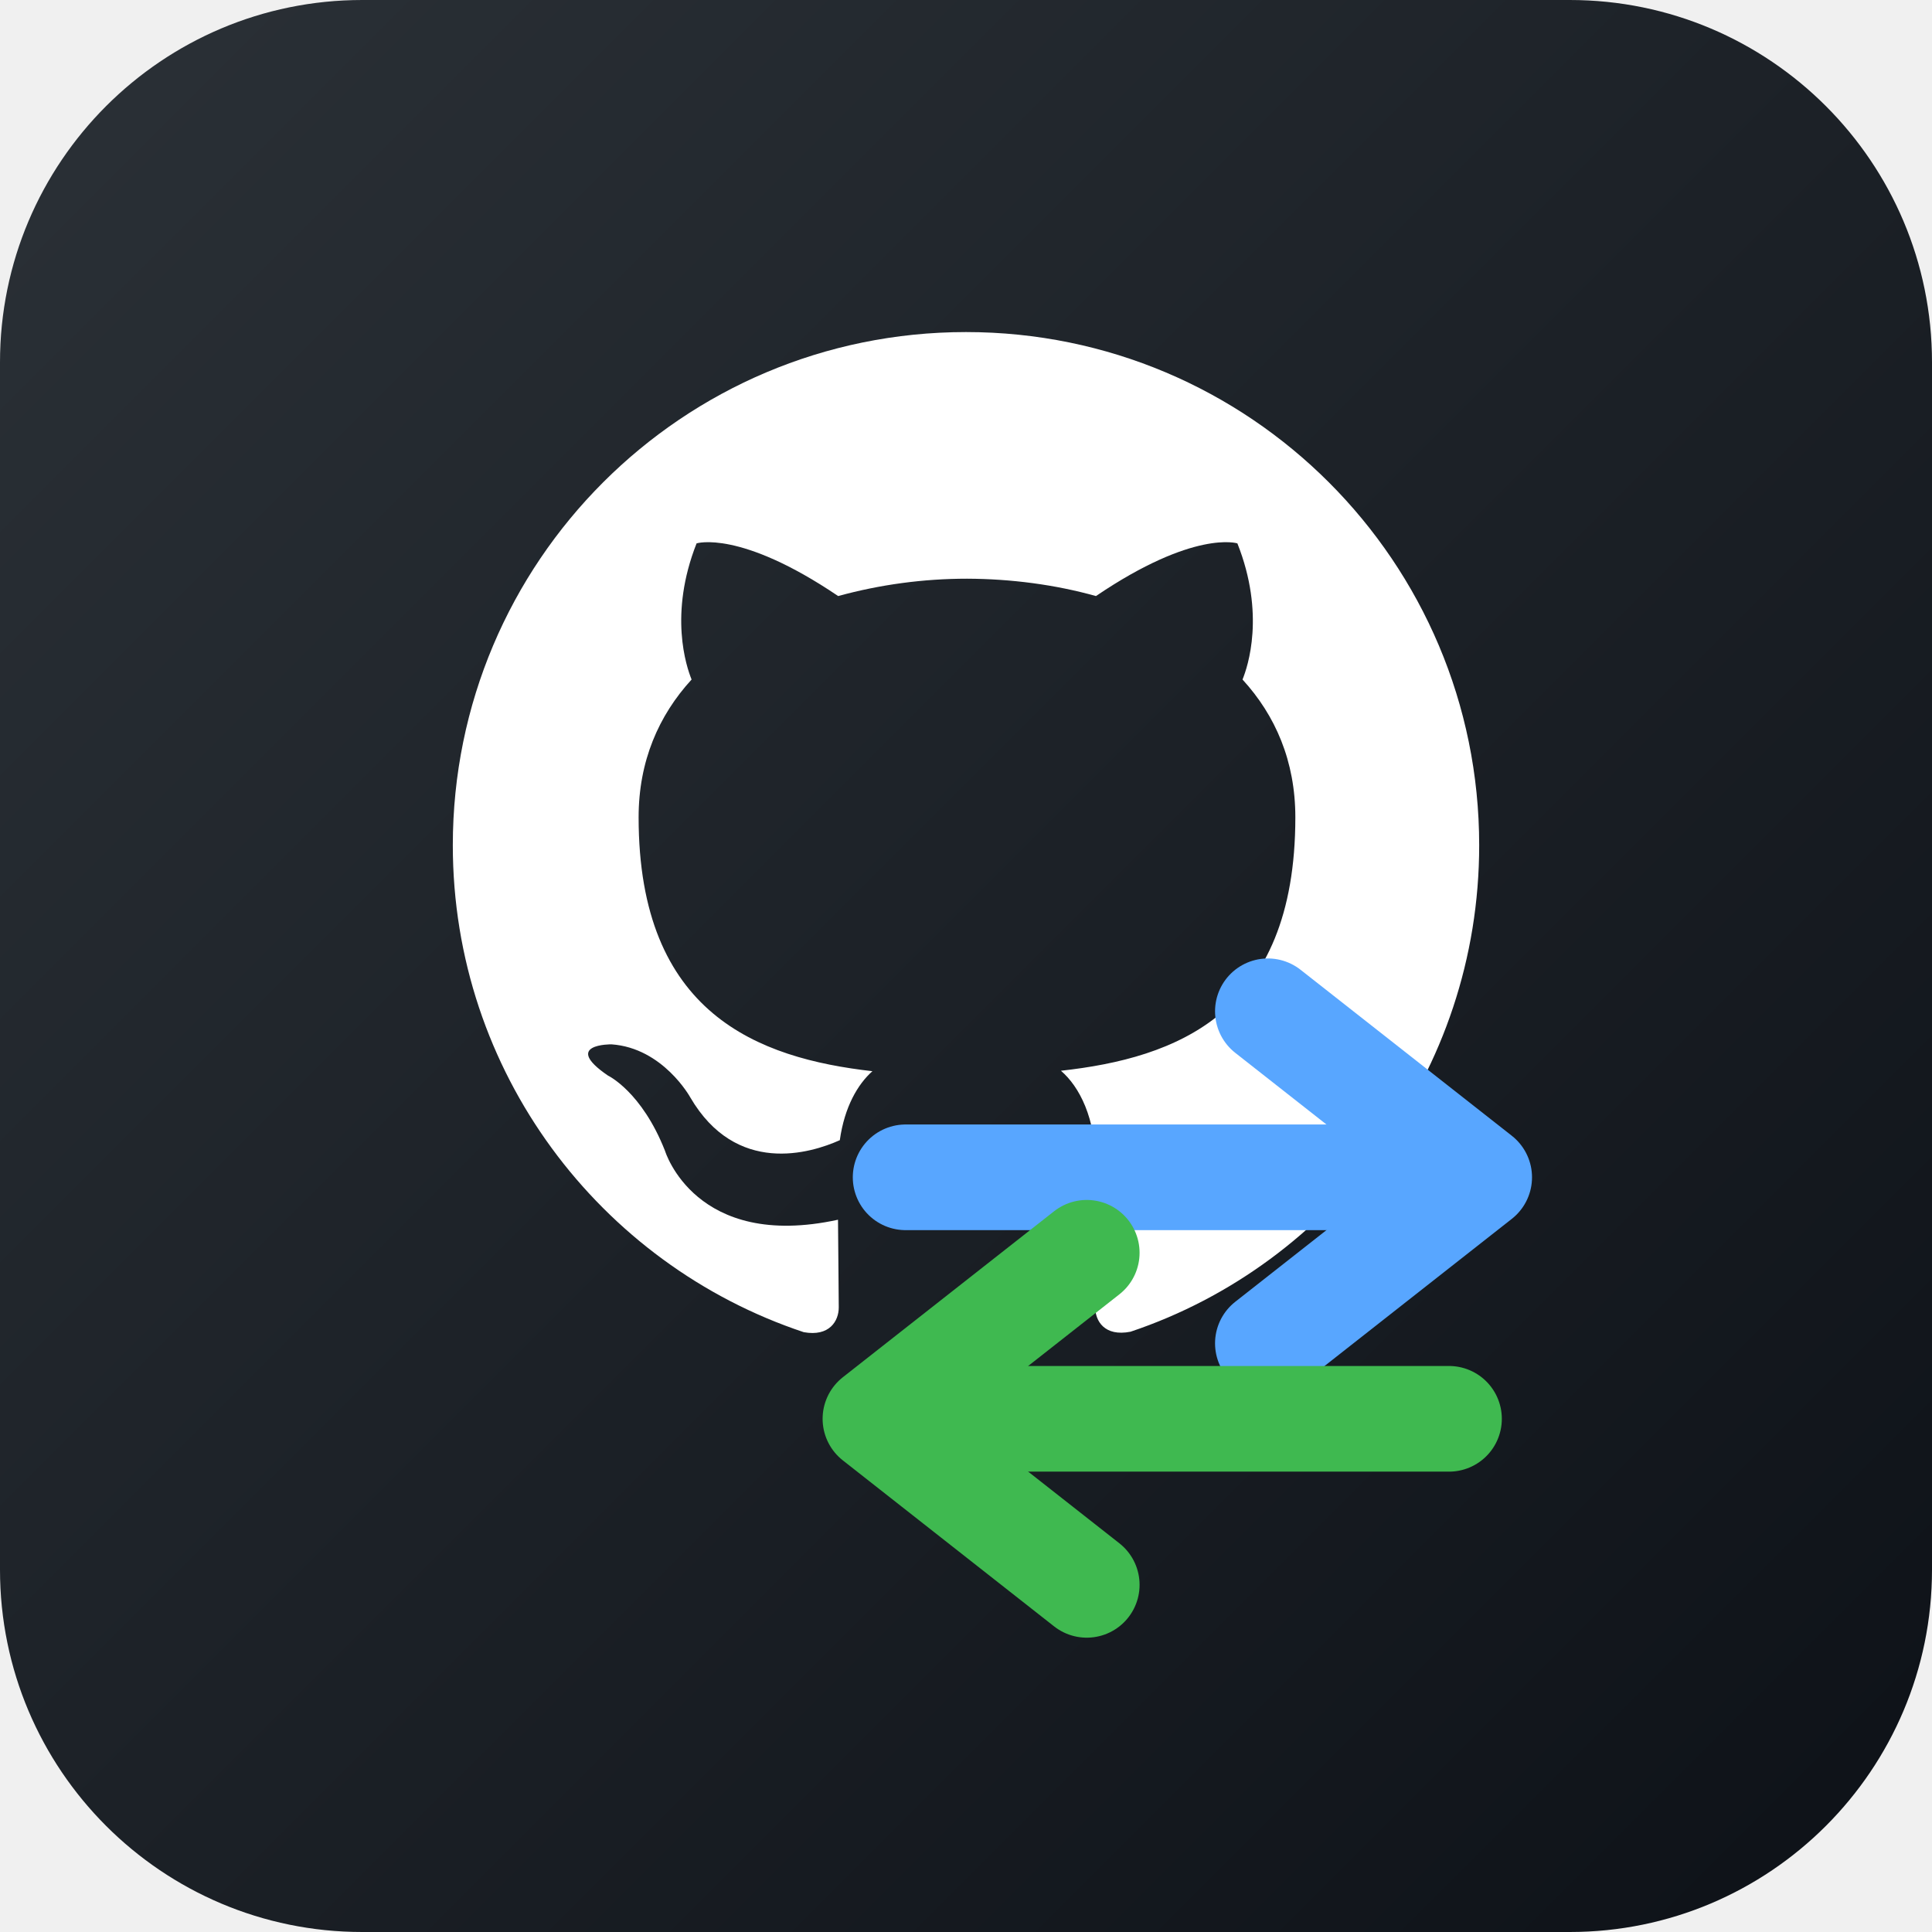
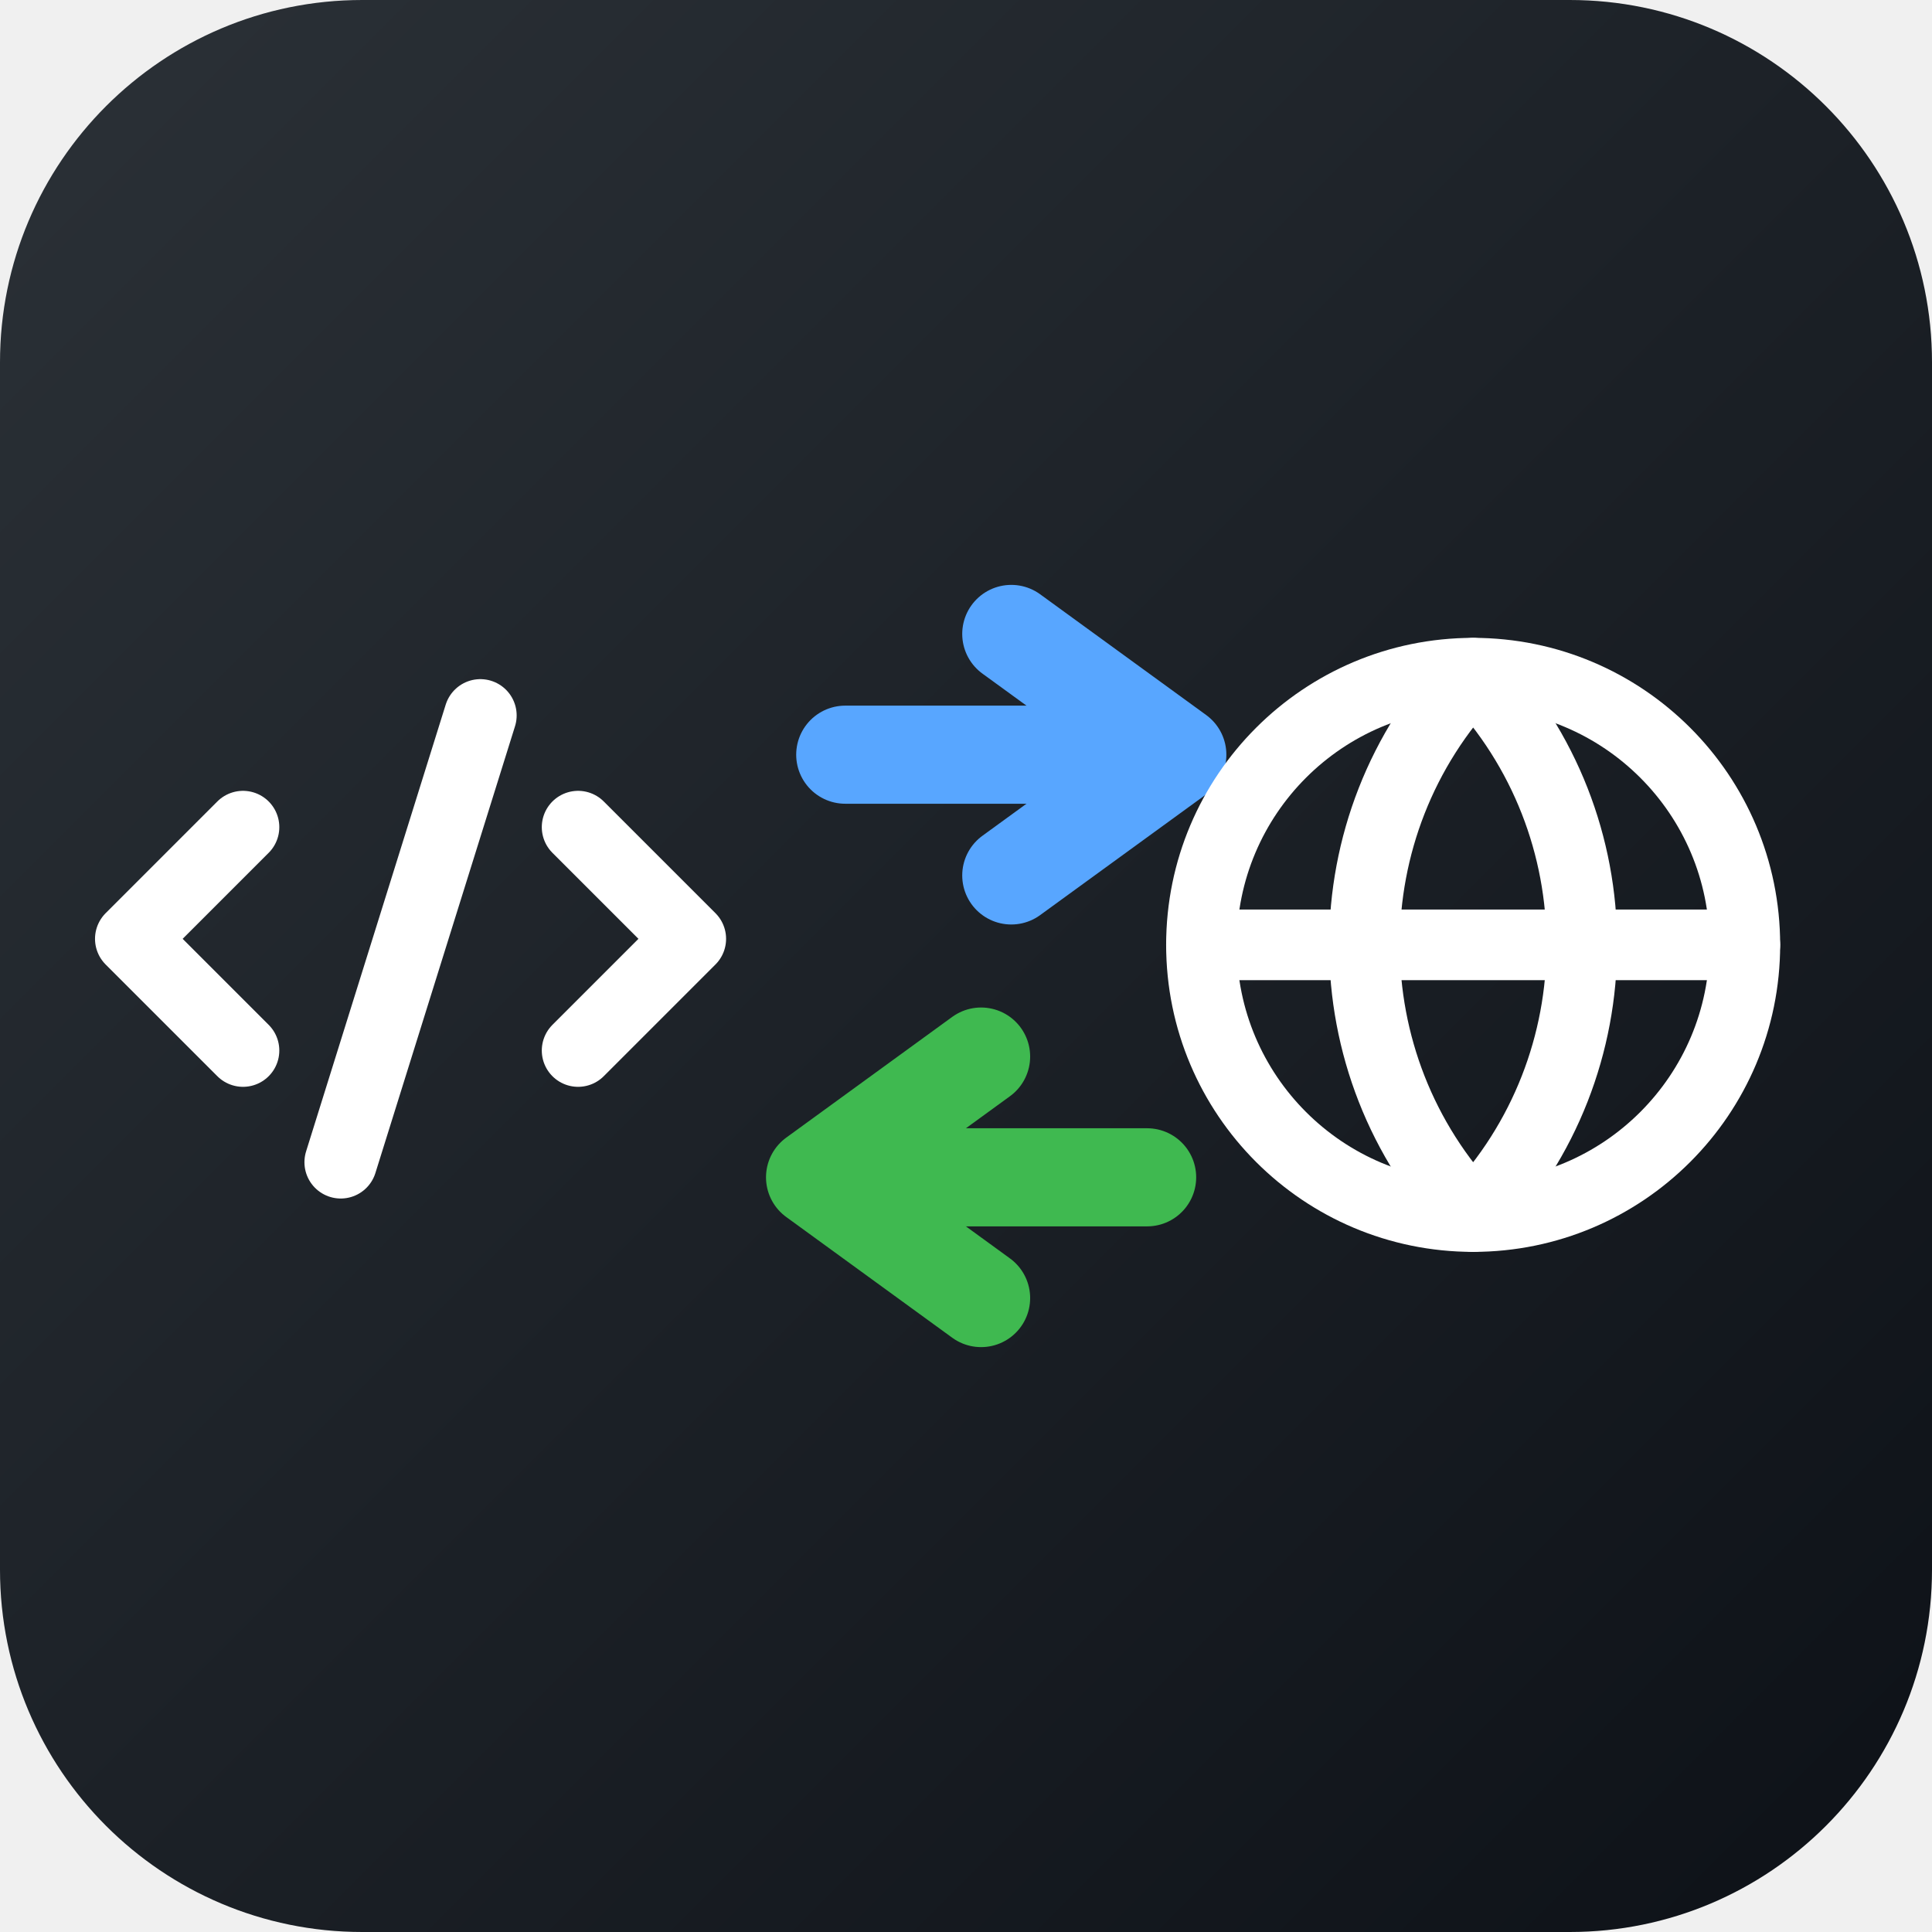
<svg xmlns="http://www.w3.org/2000/svg" viewBox="0 0 128 128">
  <defs>
    <linearGradient id="bg" x1="0" y1="0" x2="1" y2="1">
      <stop offset="0%" stop-color="#2b3137" />
      <stop offset="100%" stop-color="#0d1117" />
    </linearGradient>
  </defs>
  <rect width="128" height="128" rx="24" fill="url(#bg)" />
-   <path fill="#ffffff" d="M64 22c-18.78 0-34 15.22-34 34 0 15.02 9.74 27.76 23.25 32.26 1.7.31 2.32-.74 2.32-1.64 0-.81-.03-2.96-.05-5.81-9.46 2.06-11.46-4.56-11.46-4.56-1.55-3.94-3.78-4.99-3.78-4.99-3.09-2.11.23-2.07.23-2.07 3.42.24 5.22 3.51 5.22 3.51 3.04 5.21 7.97 3.71 9.91 2.84.31-2.21 1.19-3.71 2.16-4.57-7.55-.86-15.49-3.78-15.49-16.82 0-3.72 1.33-6.75 3.51-9.13-.35-.86-1.52-4.33.33-9.02 0 0 2.86-.92 9.38 3.49a32.3 32.3 0 0 1 8.54-1.15c2.9.01 5.82.39 8.54 1.15 6.51-4.41 9.37-3.49 9.37-3.49 1.86 4.69.69 8.16.34 9.02 2.18 2.38 3.5 5.41 3.5 9.13 0 13.07-7.95 15.95-15.53 16.79 1.22 1.05 2.31 3.13 2.31 6.31 0 4.55-.04 8.23-.04 9.35 0 .91.61 1.97 2.34 1.63C88.27 83.75 98 71.02 98 56c0-18.78-15.22-34-34-34z" />
-   <g transform="translate(60,78)">
-     <path d="M0 0 L36 0" stroke="#58a6ff" stroke-width="7" stroke-linecap="round" />
-     <path d="M24 -11 L38 0 L24 11" fill="none" stroke="#58a6ff" stroke-width="7" stroke-linecap="round" stroke-linejoin="round" />
-     <path d="M36 16 L0 16" stroke="#3fb950" stroke-width="7" stroke-linecap="round" />
-     <path d="M12 5 L-2 16 L12 27" fill="none" stroke="#3fb950" stroke-width="7" stroke-linecap="round" stroke-linejoin="round" />
+   <g transform="translate(5,40) scale(1.85)" fill="none" stroke="#ffffff" stroke-width="2.6" stroke-linecap="round" stroke-linejoin="round">
+     <path d="m18 16 4-4-4-4" />
+     <path d="m6 8-4 4 4 4" />
+     <path d="m14.5 4-5 16" />
+   </g>
+   <g>
+     <path d="M56 50 H76" stroke="#58a6ff" stroke-width="6.5" stroke-linecap="round" />
+     <path d="M67 42 L78 50 L67 58" fill="none" stroke="#58a6ff" stroke-width="6.5" stroke-linecap="round" stroke-linejoin="round" />
+     <path d="M76 78 H56" stroke="#3fb950" stroke-width="6.5" stroke-linecap="round" />
+     <path d="M65 70 L54 78 L65 86" fill="none" stroke="#3fb950" stroke-width="6.5" stroke-linecap="round" stroke-linejoin="round" />
+   </g>
+   <g transform="translate(76,41) scale(1.8)" fill="none" stroke="#ffffff" stroke-width="2.6" stroke-linecap="round" stroke-linejoin="round">
+     <circle cx="12" cy="12" r="10" />
+     <path d="M12 2a14.5 14.5 0 0 0 0 20 14.5 14.5 0 0 0 0-20" />
+     <path d="M2 12h20" />
  </g>
</svg>
